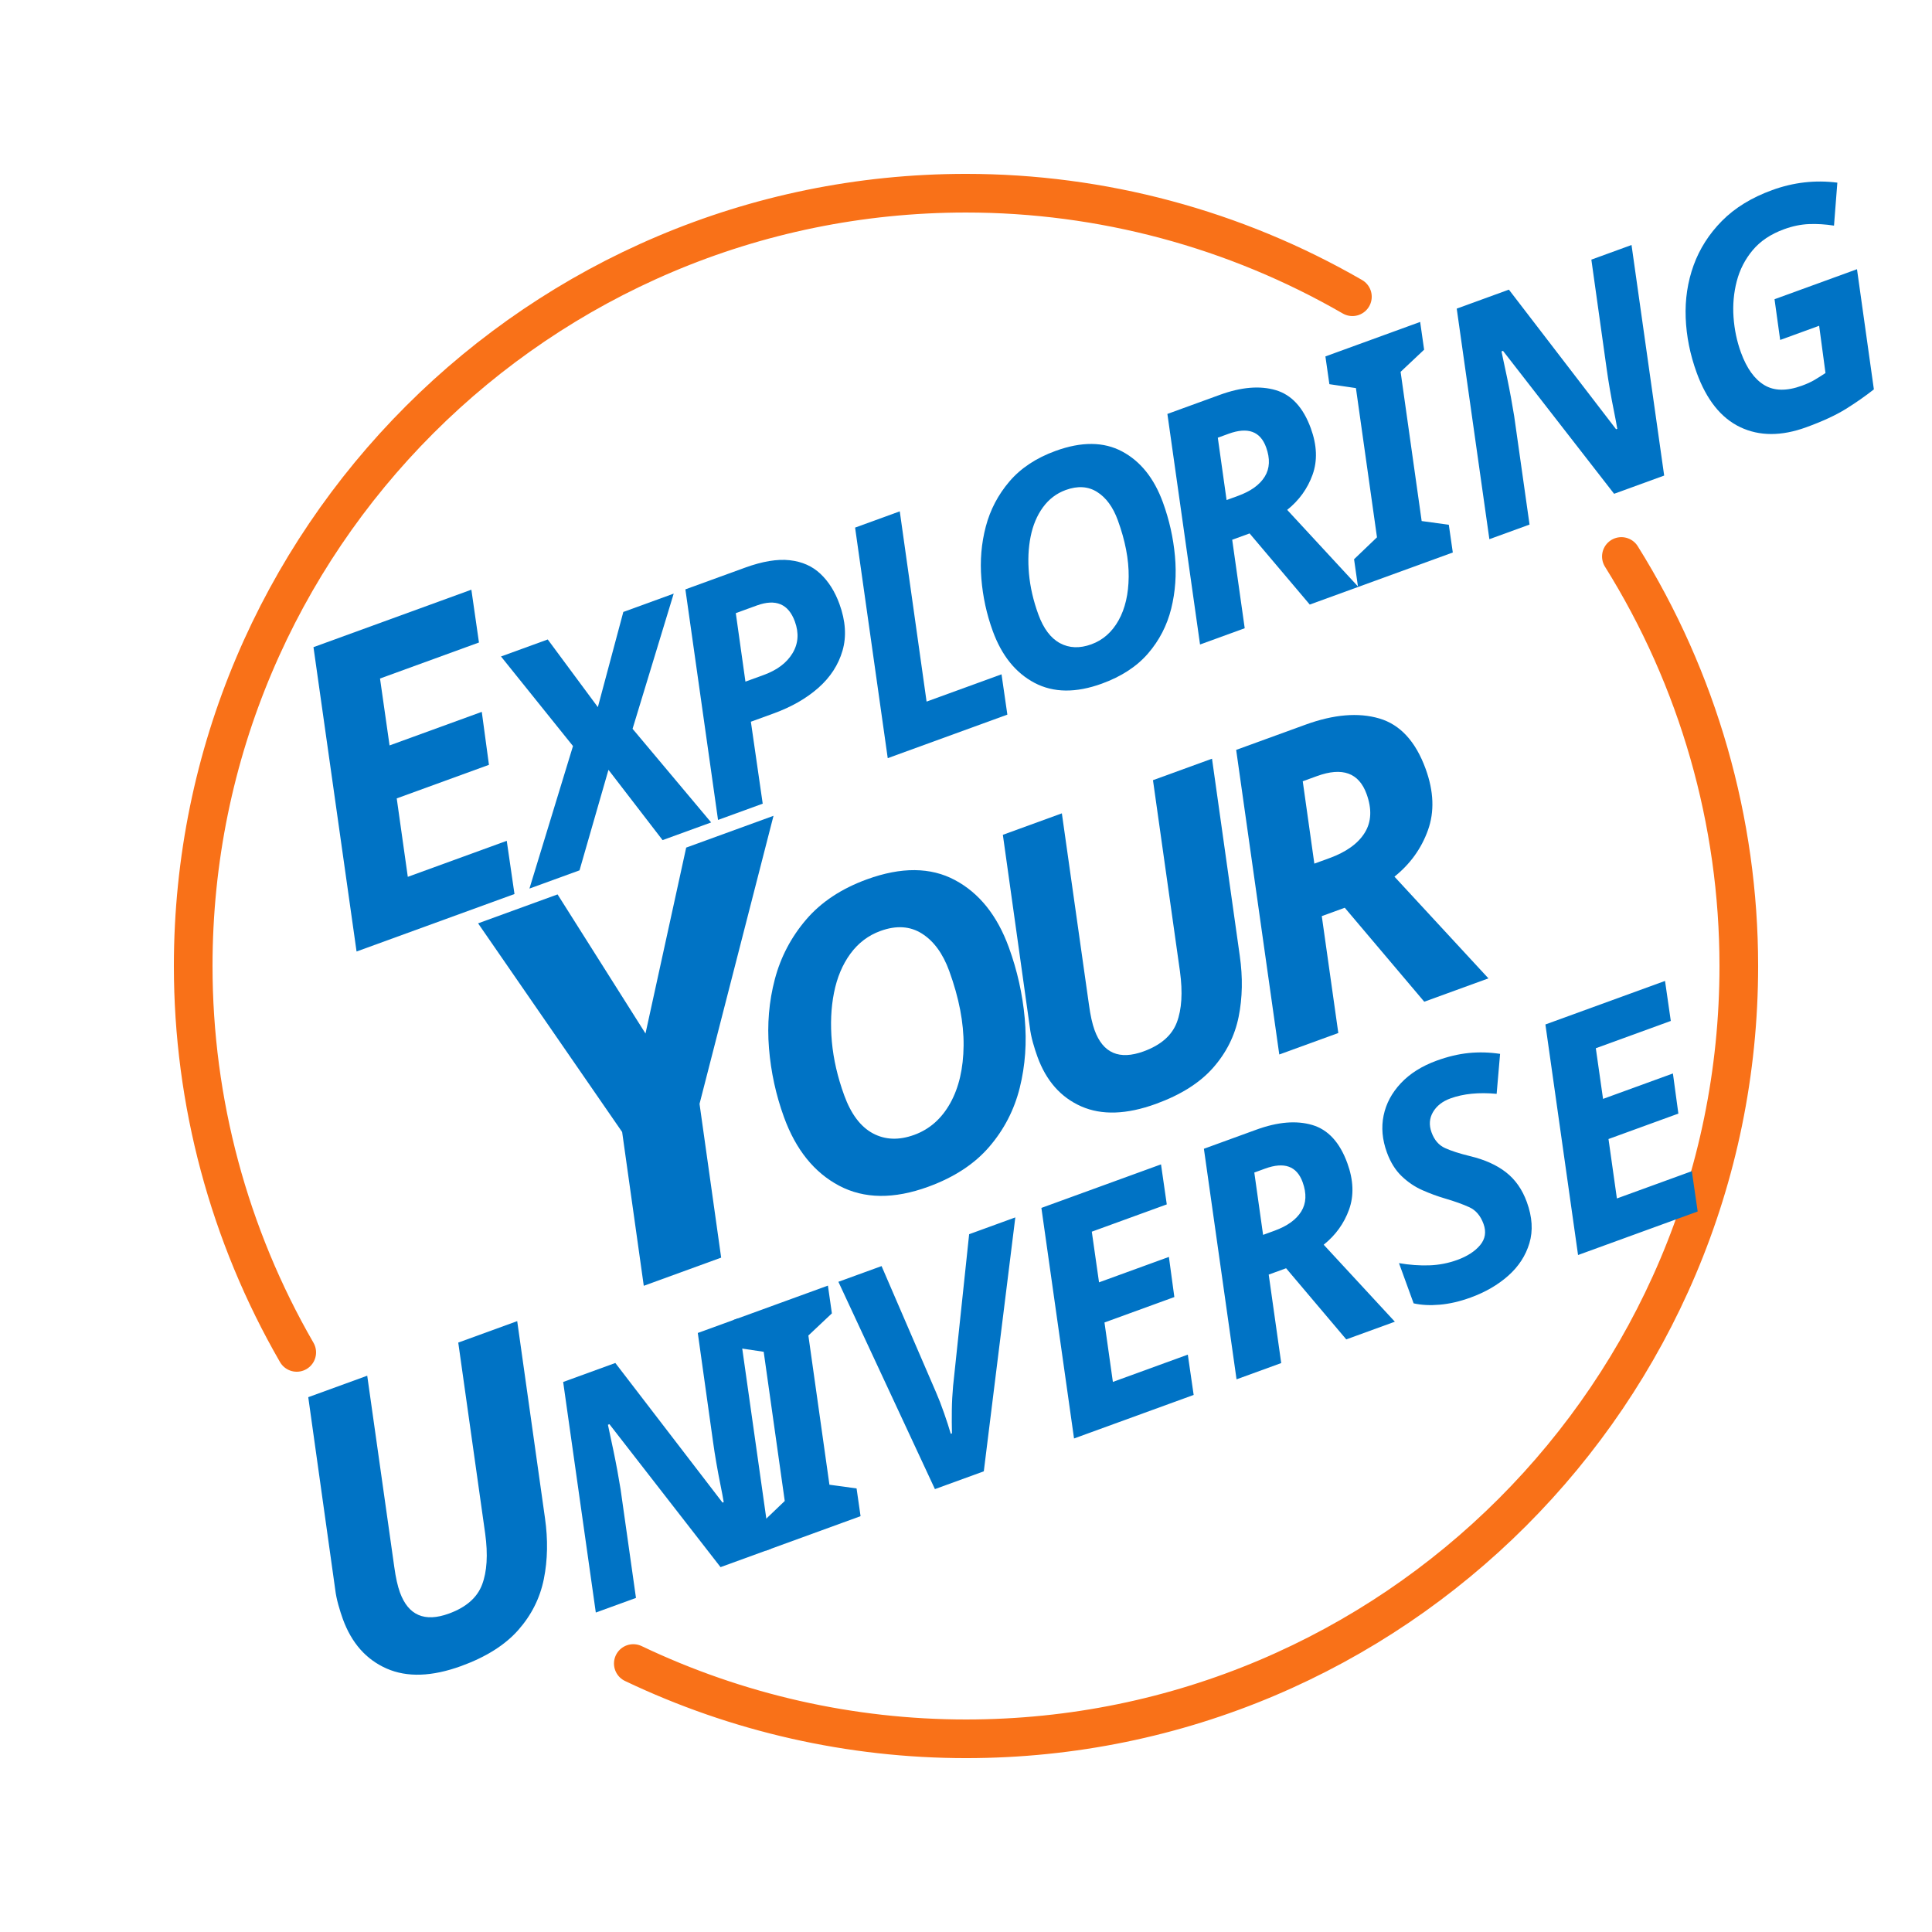
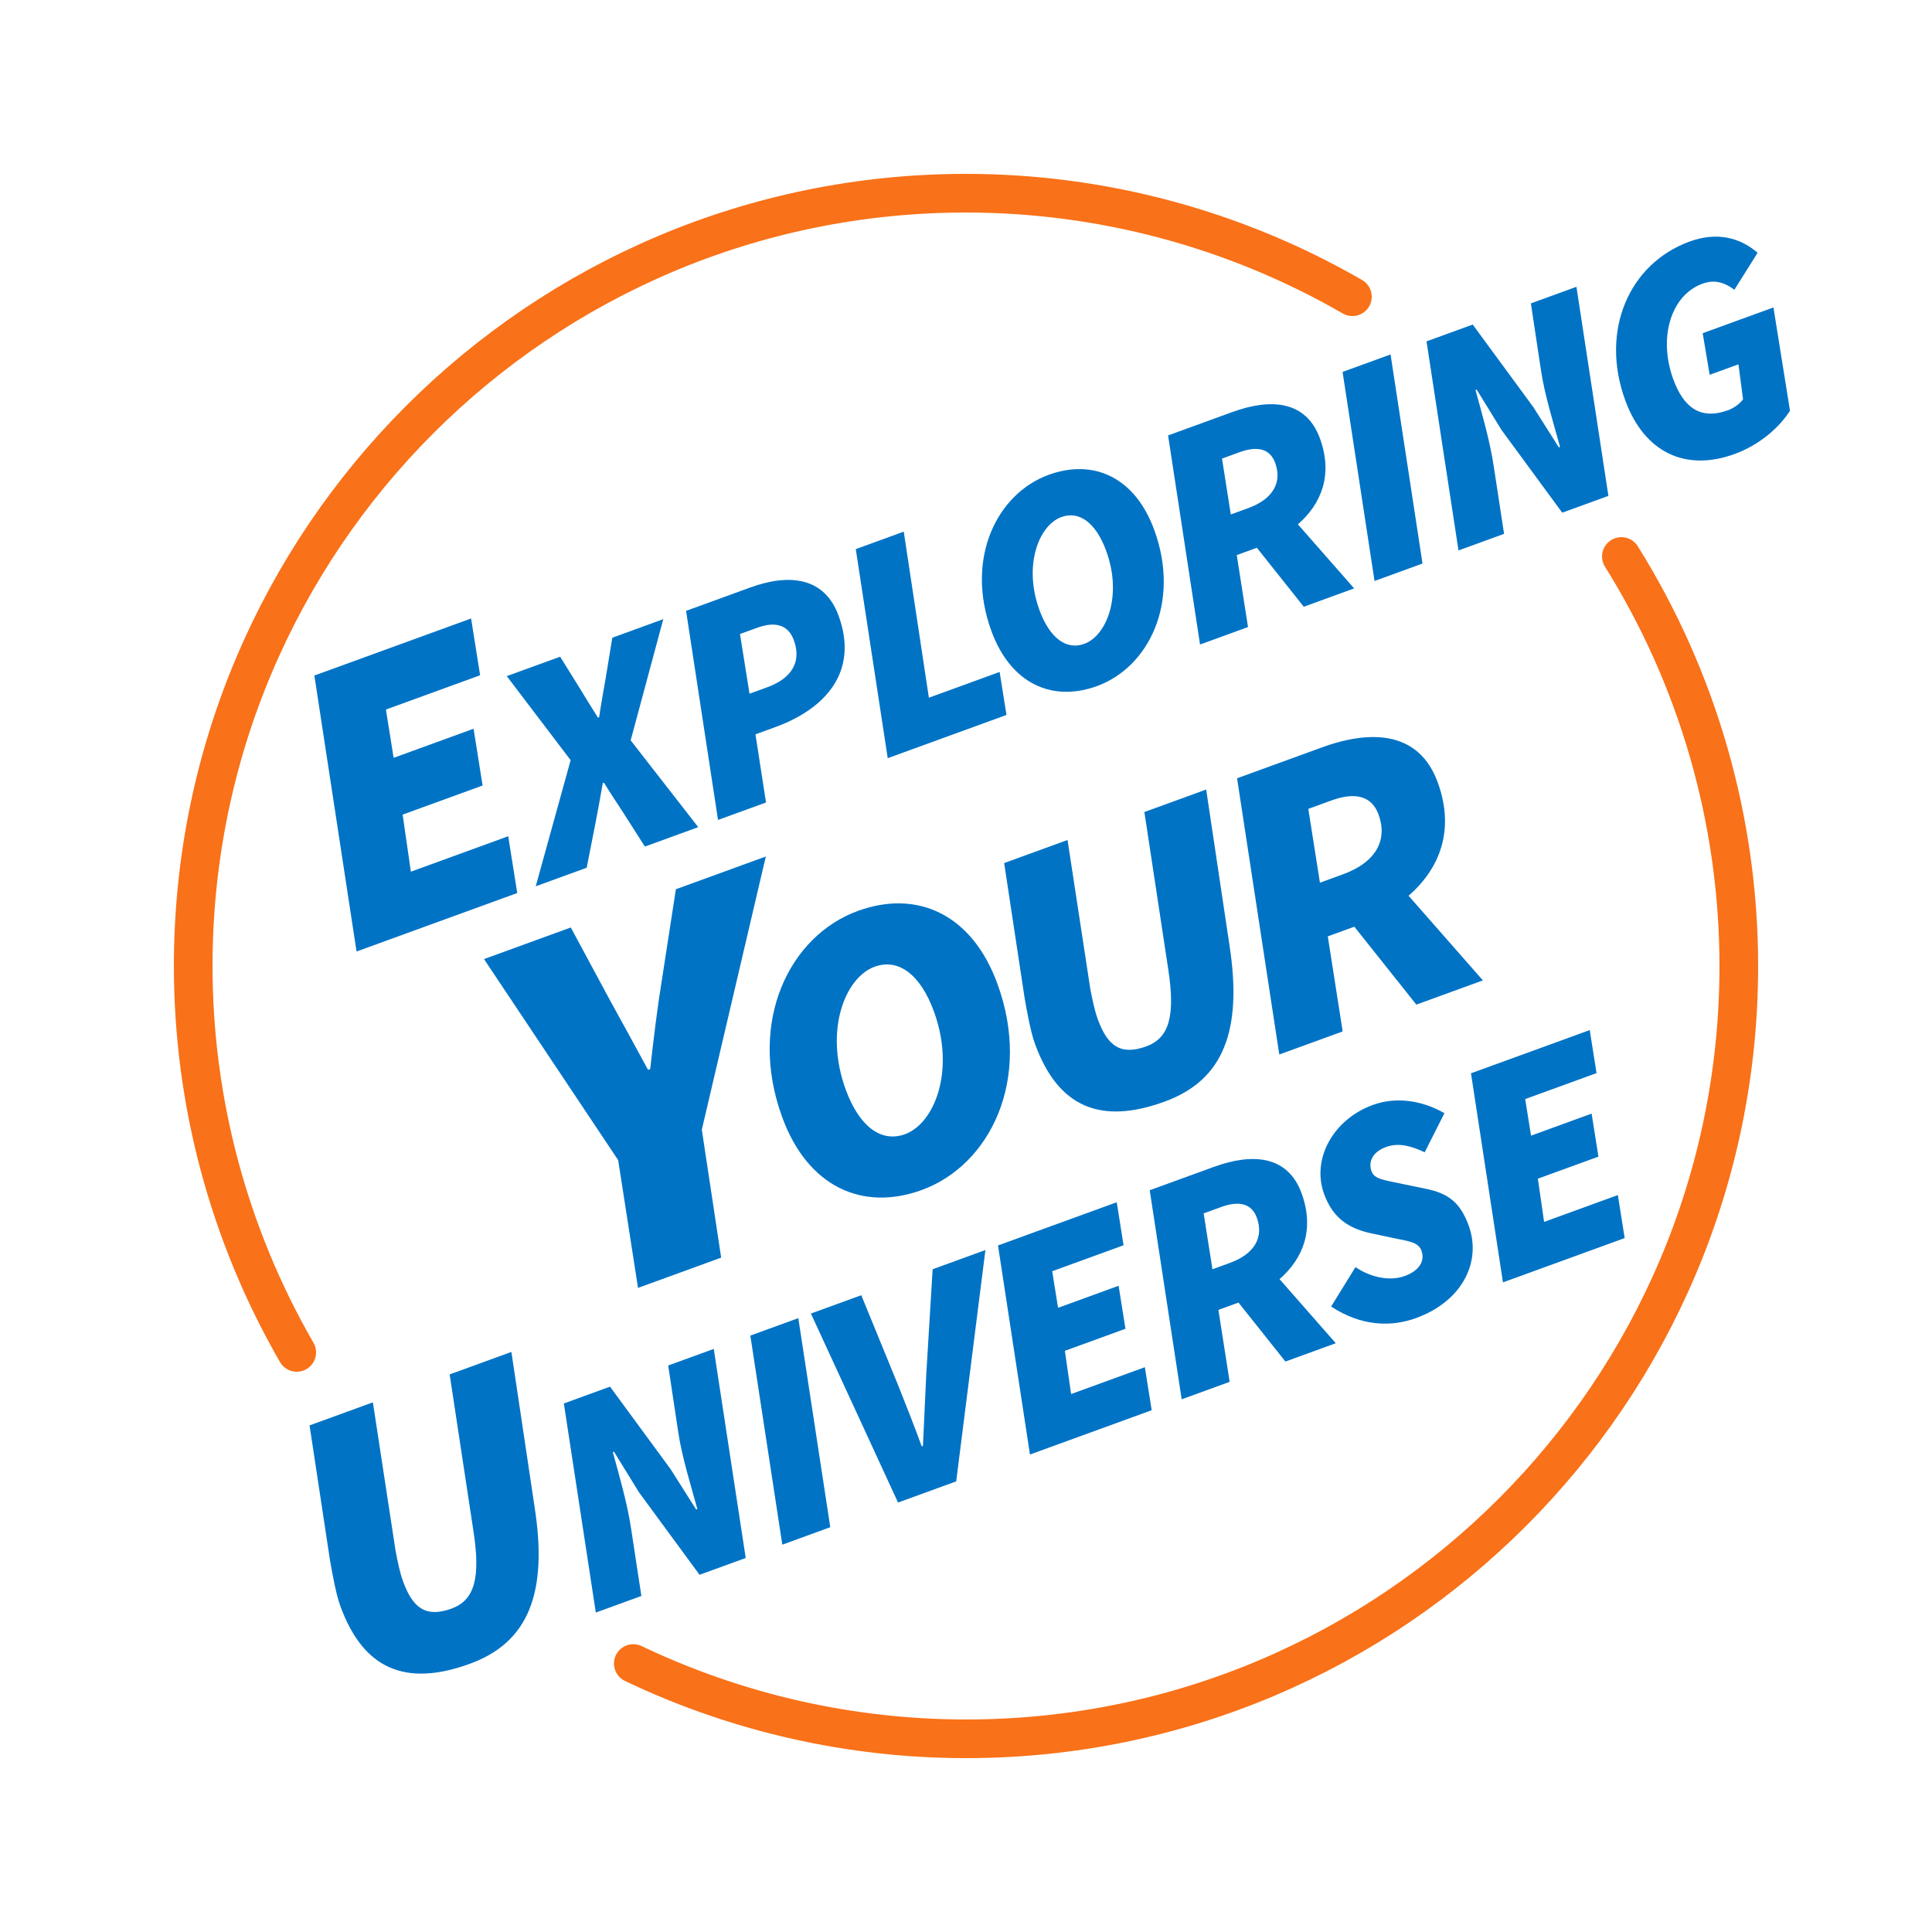
<svg xmlns="http://www.w3.org/2000/svg" width="100%" height="100%" viewBox="0 0 1000 1000" version="1.1" xml:space="preserve" style="fill-rule:evenodd;clip-rule:evenodd;stroke-linecap:round;stroke-linejoin:round;stroke-miterlimit:1.414;">
  <g id="Logo">
    <g>
      <g transform="matrix(1.12705,0,0,1.12705,-90.3543,-146.52)">
        <path d="M701.261,266.279C647.308,235.13 586.106,218.73 523.806,218.73C327.926,218.73 168.896,377.76 168.896,573.64C168.896,635.94 185.296,697.142 216.445,751.095C185.296,697.142 168.896,635.94 168.896,573.64C168.896,377.76 327.926,218.73 523.806,218.73C586.106,218.73 647.308,235.13 701.261,266.279Z" style="fill:rgb(235,235,235);stroke-width:17.75px;stroke:rgb(249,113,24);" />
      </g>
      <g transform="matrix(1.12705,0,0,1.12705,-90.3543,-146.52)">
        <path d="M371.014,893.976C418.734,916.738 470.936,928.55 523.806,928.55C719.686,928.55 878.716,769.52 878.716,573.64C878.716,507.134 860.029,441.967 824.787,385.567C860.029,441.967 878.716,507.134 878.716,573.64C878.716,769.52 719.686,928.55 523.806,928.55C470.936,928.55 418.734,916.738 371.014,893.976Z" style="fill:rgb(235,235,235);stroke-width:17.75px;stroke:rgb(249,113,24);" />
      </g>
    </g>
    <g>
      <g transform="matrix(0.939693,-0.34202,0.34202,0.939693,-121.968,416.844)">
-         <text x="300.054px" y="389.37px" style="font-family:'SourceSansPro-BlackIt', 'Source Sans Pro', sans-serif;font-weight:900;font-style:italic;font-size:288px;fill:rgb(0,115,197);">Y</text>
-         <text x="427.638px" y="389.37px" style="font-family:'SourceSansPro-BlackIt', 'Source Sans Pro', sans-serif;font-weight:900;font-style:italic;font-size:218.182px;fill:rgb(0,115,197);">O</text>
-         <text x="559.638px" y="389.37px" style="font-family:'SourceSansPro-BlackIt', 'Source Sans Pro', sans-serif;font-weight:900;font-style:italic;font-size:218.182px;fill:rgb(0,115,197);">U<tspan x="687.056px " y="389.37px ">R</tspan>
-         </text>
+         <path d="M339.51,389.37L385.302,389.37L398.55,323.706L478.038,202.17L428.502,202.17L406.038,243.066C397.974,257.466 391.638,270.138 384.15,285.114L382.998,285.114C380.694,270.138 378.966,258.042 376.662,243.642L370.614,202.17L322.806,202.17L352.47,323.706L339.51,389.37Z" style="fill:rgb(0,115,197);fill-rule:nonzero;" />
+         <path d="M494.838,391.988C532.365,391.988 568.147,357.952 568.147,305.152C568.147,266.752 545.892,244.934 513.165,244.934C475.638,244.934 439.856,278.97 439.856,331.77C439.856,370.17 462.11,391.988 494.838,391.988ZM496.583,361.879C483.492,361.879 475.638,350.097 475.638,329.588C475.638,296.861 495.274,275.043 511.42,275.043C524.51,275.043 532.365,286.825 532.365,307.334C532.365,340.061 512.729,361.879 496.583,361.879Z" style="fill:rgb(0,115,197);fill-rule:nonzero;" />
+         <path d="M578.838,316.934C577.529,324.352 575.783,334.388 575.783,340.934C575.783,375.843 593.238,391.988 628.583,391.988C660.874,391.988 679.201,371.479 687.929,326.97L704.074,247.552L670.038,247.552L653.892,327.843C649.092,352.279 642.11,361.879 629.456,361.879C615.056,361.879 610.692,354.461 610.692,340.061C610.692,334.825 611.565,329.588 612.438,323.916L627.71,247.552L592.801,247.552L578.838,316.934Z" style="fill:rgb(0,115,197);fill-rule:nonzero;" />
+         <path d="M692.729,389.37L727.638,389.37L737.238,340.497L751.856,340.497L768.22,389.37L804.874,389.37L783.71,335.043C803.565,327.406 817.965,311.479 817.965,285.079C817.965,257.588 796.147,247.552 767.783,247.552L721.092,247.552L692.729,389.37ZM742.91,313.006L750.329,275.043L762.983,275.043C776.074,275.043 783.492,279.843 783.492,290.316C783.492,303.843 774.329,313.006 755.565,313.006L742.91,313.006Z" style="fill:rgb(0,115,197);fill-rule:nonzero;" />
      </g>
      <g transform="matrix(0.939693,-0.34202,0.34202,0.939693,-235.905,231.173)">
-         <text x="300.054px" y="389.37px" style="font-family:'SourceSansPro-BlackIt', 'Source Sans Pro', sans-serif;font-weight:900;font-style:italic;font-size:218px;fill:rgb(0,115,197);">E</text>
-         <text x="410.362px" y="389.37px" style="font-family:'SourceSansPro-BlackIt', 'Source Sans Pro', sans-serif;font-weight:900;font-style:italic;font-size:165.152px;fill:rgb(0,115,197);">X<tspan x="500.534px " y="389.37px ">P</tspan>
-         </text>
-         <text x="594.01px" y="389.37px" style="font-family:'SourceSansPro-BlackIt', 'Source Sans Pro', sans-serif;font-weight:900;font-style:italic;font-size:165.152px;fill:rgb(0,115,197);">L</text>
-         <text x="661.987px" y="389.37px" style="font-family:'SourceSansPro-BlackIt', 'Source Sans Pro', sans-serif;font-weight:900;font-style:italic;font-size:165.152px;fill:rgb(0,115,197);">O</text>
-         <text x="766.032px" y="389.37px" style="font-family:'SourceSansPro-BlackIt', 'Source Sans Pro', sans-serif;font-weight:900;font-style:italic;font-size:165.152px;fill:rgb(0,115,197);">R<tspan x="862.15px 908.393px 1011.12px " y="389.37px 389.37px 389.37px ">ING</tspan>
-         </text>
+         <path d="M305.722,389.37L394.23,389.37L399.898,360.158L346.27,360.158L352.374,330.946L396.41,330.946L402.078,301.734L358.042,301.734L362.838,276.882L414.722,276.882L420.39,247.67L334.062,247.67L305.722,389.37Z" style="fill:rgb(0,115,197);fill-rule:nonzero;" />
+         <path d="M404.416,389.37L432.492,389.37L445.044,368.561C448.347,362.946 451.65,357.496 455.283,351.055L455.944,351.055C457.265,357.496 458.586,362.946 459.907,368.561L464.531,389.37L493.928,389.37L476.422,335.2L513.747,282.022L485.671,282.022L475.101,300.849C472.294,305.803 468.825,311.584 465.192,318.355L464.531,318.355C463.045,311.584 461.889,305.803 460.898,300.849L456.934,282.022L427.537,282.022L443.722,334.21L404.416,389.37Z" style="fill:rgb(0,115,197);fill-rule:nonzero;" />
+         <path d="M504.828,389.37L531.253,389.37L538.189,354.358L549.089,354.358C576.009,354.358 599.625,342.797 599.625,311.419C599.625,289.949 582.945,282.022 561.64,282.022L526.298,282.022L504.828,389.37ZM542.483,333.549L548.428,302.831L558.007,302.831C567.751,302.831 573.531,306.794 573.531,315.382C573.531,327.273 565.769,333.549 552.227,333.549L542.483,333.549Z" style="fill:rgb(0,115,197);fill-rule:nonzero;" />
+         <path d="M598.304,389.37L663.704,389.37L667.998,367.24L629.022,367.24L646.198,282.022L619.774,282.022L598.304,389.37Z" style="fill:rgb(0,115,197);fill-rule:nonzero;" />
+         <path d="M712.853,391.352C741.259,391.352 768.344,365.588 768.344,325.622C768.344,296.555 751.499,280.04 726.726,280.04C698.32,280.04 671.235,305.803 671.235,345.77C671.235,374.837 688.08,391.352 712.853,391.352ZM714.174,368.561C704.265,368.561 698.32,359.643 698.32,344.119C698.32,319.346 713.184,302.831 725.405,302.831C735.314,302.831 741.259,311.749 741.259,327.273C741.259,352.046 726.396,368.561 714.174,368.561Z" style="fill:rgb(0,115,197);fill-rule:nonzero;" />
+         <path d="M770.326,389.37L796.75,389.37L804.017,352.376L815.082,352.376L827.468,389.37L855.214,389.37L839.194,348.247C854.223,342.467 865.123,330.411 865.123,310.428C865.123,289.619 848.608,282.022 827.138,282.022L791.796,282.022L770.326,389.37ZM808.311,331.567L813.926,302.831L823.505,302.831C833.414,302.831 839.029,306.464 839.029,314.391C839.029,324.631 832.093,331.567 817.89,331.567L808.311,331.567Z" style="fill:rgb(0,115,197);fill-rule:nonzero;" />
+         <path d="M866.444,389.37L892.868,389.37L914.338,282.022L887.914,282.022L866.444,389.37Z" style="fill:rgb(0,115,197);fill-rule:nonzero;" />
+         <path d="M912.687,389.37L937.79,389.37L944.726,354.688C947.368,341.806 948.359,326.613 949.35,314.391L950.011,314.391L954.965,338.503L969.829,389.37L995.262,389.37L1016.73,282.022L991.629,282.022L984.693,316.373C982.05,329.255 981.39,345.44 980.399,357L979.738,357L974.453,332.888L959.59,282.022L934.156,282.022L912.687,389.37Z" style="fill:rgb(0,115,197);fill-rule:nonzero;" />
+         <path d="M1063.96,391.352C1077.84,391.352 1090.39,386.397 1098.65,380.122L1108.89,326.943L1069.91,326.943L1065.95,348.413L1081.8,348.413L1077.84,366.249C1075.36,367.9 1071.73,368.891 1068.59,368.891C1053.4,368.891 1047.45,359.643 1047.45,344.119C1047.45,320.997 1061.32,302.831 1078.5,302.831C1084.77,302.831 1089.07,305.473 1093.03,311.419L1110.87,297.546C1104.59,286.316 1094.02,280.04 1079.82,280.04C1046.46,280.04 1020.37,307.455 1020.37,345.77C1020.37,374.837 1037.21,391.352 1063.96,391.352Z" style="fill:rgb(0,115,197);fill-rule:nonzero;" />
      </g>
      <g transform="matrix(0.939693,-0.34202,0.34202,0.939693,-237.581,619.008)">
-         <text x="300.054px" y="389.37px" style="font-family:'SourceSansPro-BlackIt', 'Source Sans Pro', sans-serif;font-weight:900;font-style:italic;font-size:218px;fill:rgb(0,115,197);">U</text>
-         <text x="434.996px" y="389.37px" style="font-family:'SourceSansPro-BlackIt', 'Source Sans Pro', sans-serif;font-weight:900;font-style:italic;font-size:165.152px;fill:rgb(0,115,197);">N<tspan x="537.72px 583.962px 674.135px 757.702px 850.768px 934.665px " y="389.37px 389.37px 389.37px 389.37px 389.37px 389.37px ">IVERSE</tspan>
-         </text>
+         <path d="M319.238,316.994C317.93,324.406 316.186,334.434 316.186,340.974C316.186,375.854 333.626,391.986 368.942,391.986C401.206,391.986 419.518,371.494 428.238,327.022L444.37,247.67L410.362,247.67L394.23,327.894C389.434,352.31 382.458,361.902 369.814,361.902C355.426,361.902 351.066,354.49 351.066,340.102C351.066,334.87 351.938,329.638 352.81,323.97L368.07,247.67L333.19,247.67L319.238,316.994Z" style="fill:rgb(0,115,197);fill-rule:nonzero;" />
+         <path d="M439.29,389.37L464.393,389.37L471.329,354.688C473.971,341.806 474.962,326.613 475.953,314.391L476.614,314.391L481.568,338.503L496.432,389.37L521.865,389.37L543.335,282.022L518.232,282.022L511.296,316.373C508.653,329.255 507.993,345.44 507.002,357L506.341,357L501.056,332.888L486.193,282.022L460.759,282.022L439.29,389.37Z" style="fill:rgb(0,115,197);fill-rule:nonzero;" />
+         <path d="M542.014,389.37L568.438,389.37L589.908,282.022L563.484,282.022L542.014,389.37Z" style="fill:rgb(0,115,197);fill-rule:nonzero;" />
+         <path d="M605.762,389.37L637.802,389.37L692.962,282.022L663.896,282.022L642.096,332.228C637.306,343.623 632.682,354.853 627.893,366.249L627.232,366.249C627.232,354.853 626.902,343.458 626.571,332.228L624.59,282.022L596.844,282.022L605.762,389.37Z" style="fill:rgb(0,115,197);fill-rule:nonzero;" />
+         <path d="M678.429,389.37L745.481,389.37L749.774,367.24L709.147,367.24L713.771,345.11L747.132,345.11L751.426,322.979L718.065,322.979L721.699,304.152L761.005,304.152L765.299,282.022L699.899,282.022L678.429,389.37Z" style="fill:rgb(0,115,197);fill-rule:nonzero;" />
+         <path d="M761.996,389.37L788.42,389.37L795.687,352.376L806.752,352.376L819.138,389.37L846.884,389.37L830.864,348.247C845.893,342.467 856.793,330.411 856.793,310.428C856.793,289.619 840.278,282.022 818.808,282.022L783.465,282.022L761.996,389.37ZM799.981,331.567L805.596,302.831L815.174,302.831C825.084,302.831 830.699,306.464 830.699,314.391C830.699,324.631 823.762,331.567 809.559,331.567L799.981,331.567Z" style="fill:rgb(0,115,197);fill-rule:nonzero;" />
+         <path d="M890.404,391.352C916.168,391.352 932.353,375.332 932.353,355.679C932.353,343.128 928.224,336.356 917.819,330.081L907.91,323.97C899.322,318.52 894.698,316.538 894.698,312.079C894.698,306.96 898.497,302.831 906.094,302.831C913.03,302.831 918.48,306.794 923.93,312.244L940.445,296.72C931.692,286.316 919.636,280.04 907.085,280.04C885.285,280.04 867.613,295.399 867.613,314.722C867.613,328.099 873.559,335.861 883.468,342.137L892.716,347.917C900.148,352.541 904.938,354.688 904.938,359.478C904.938,365.423 899.983,368.891 892.386,368.891C884.129,368.891 875.541,363.606 869.926,355.844L851.098,370.708C862.329,385.737 876.697,391.352 890.404,391.352Z" style="fill:rgb(0,115,197);fill-rule:nonzero;" />
+         <path d="M938.959,389.37L1006.01,389.37L1010.3,367.24L969.677,367.24L974.301,345.11L1007.66,345.11L1011.96,322.979L978.595,322.979L982.229,304.152L1021.53,304.152L1025.83,282.022L960.429,282.022L938.959,389.37Z" style="fill:rgb(0,115,197);fill-rule:nonzero;" />
      </g>
    </g>
  </g>
</svg>
